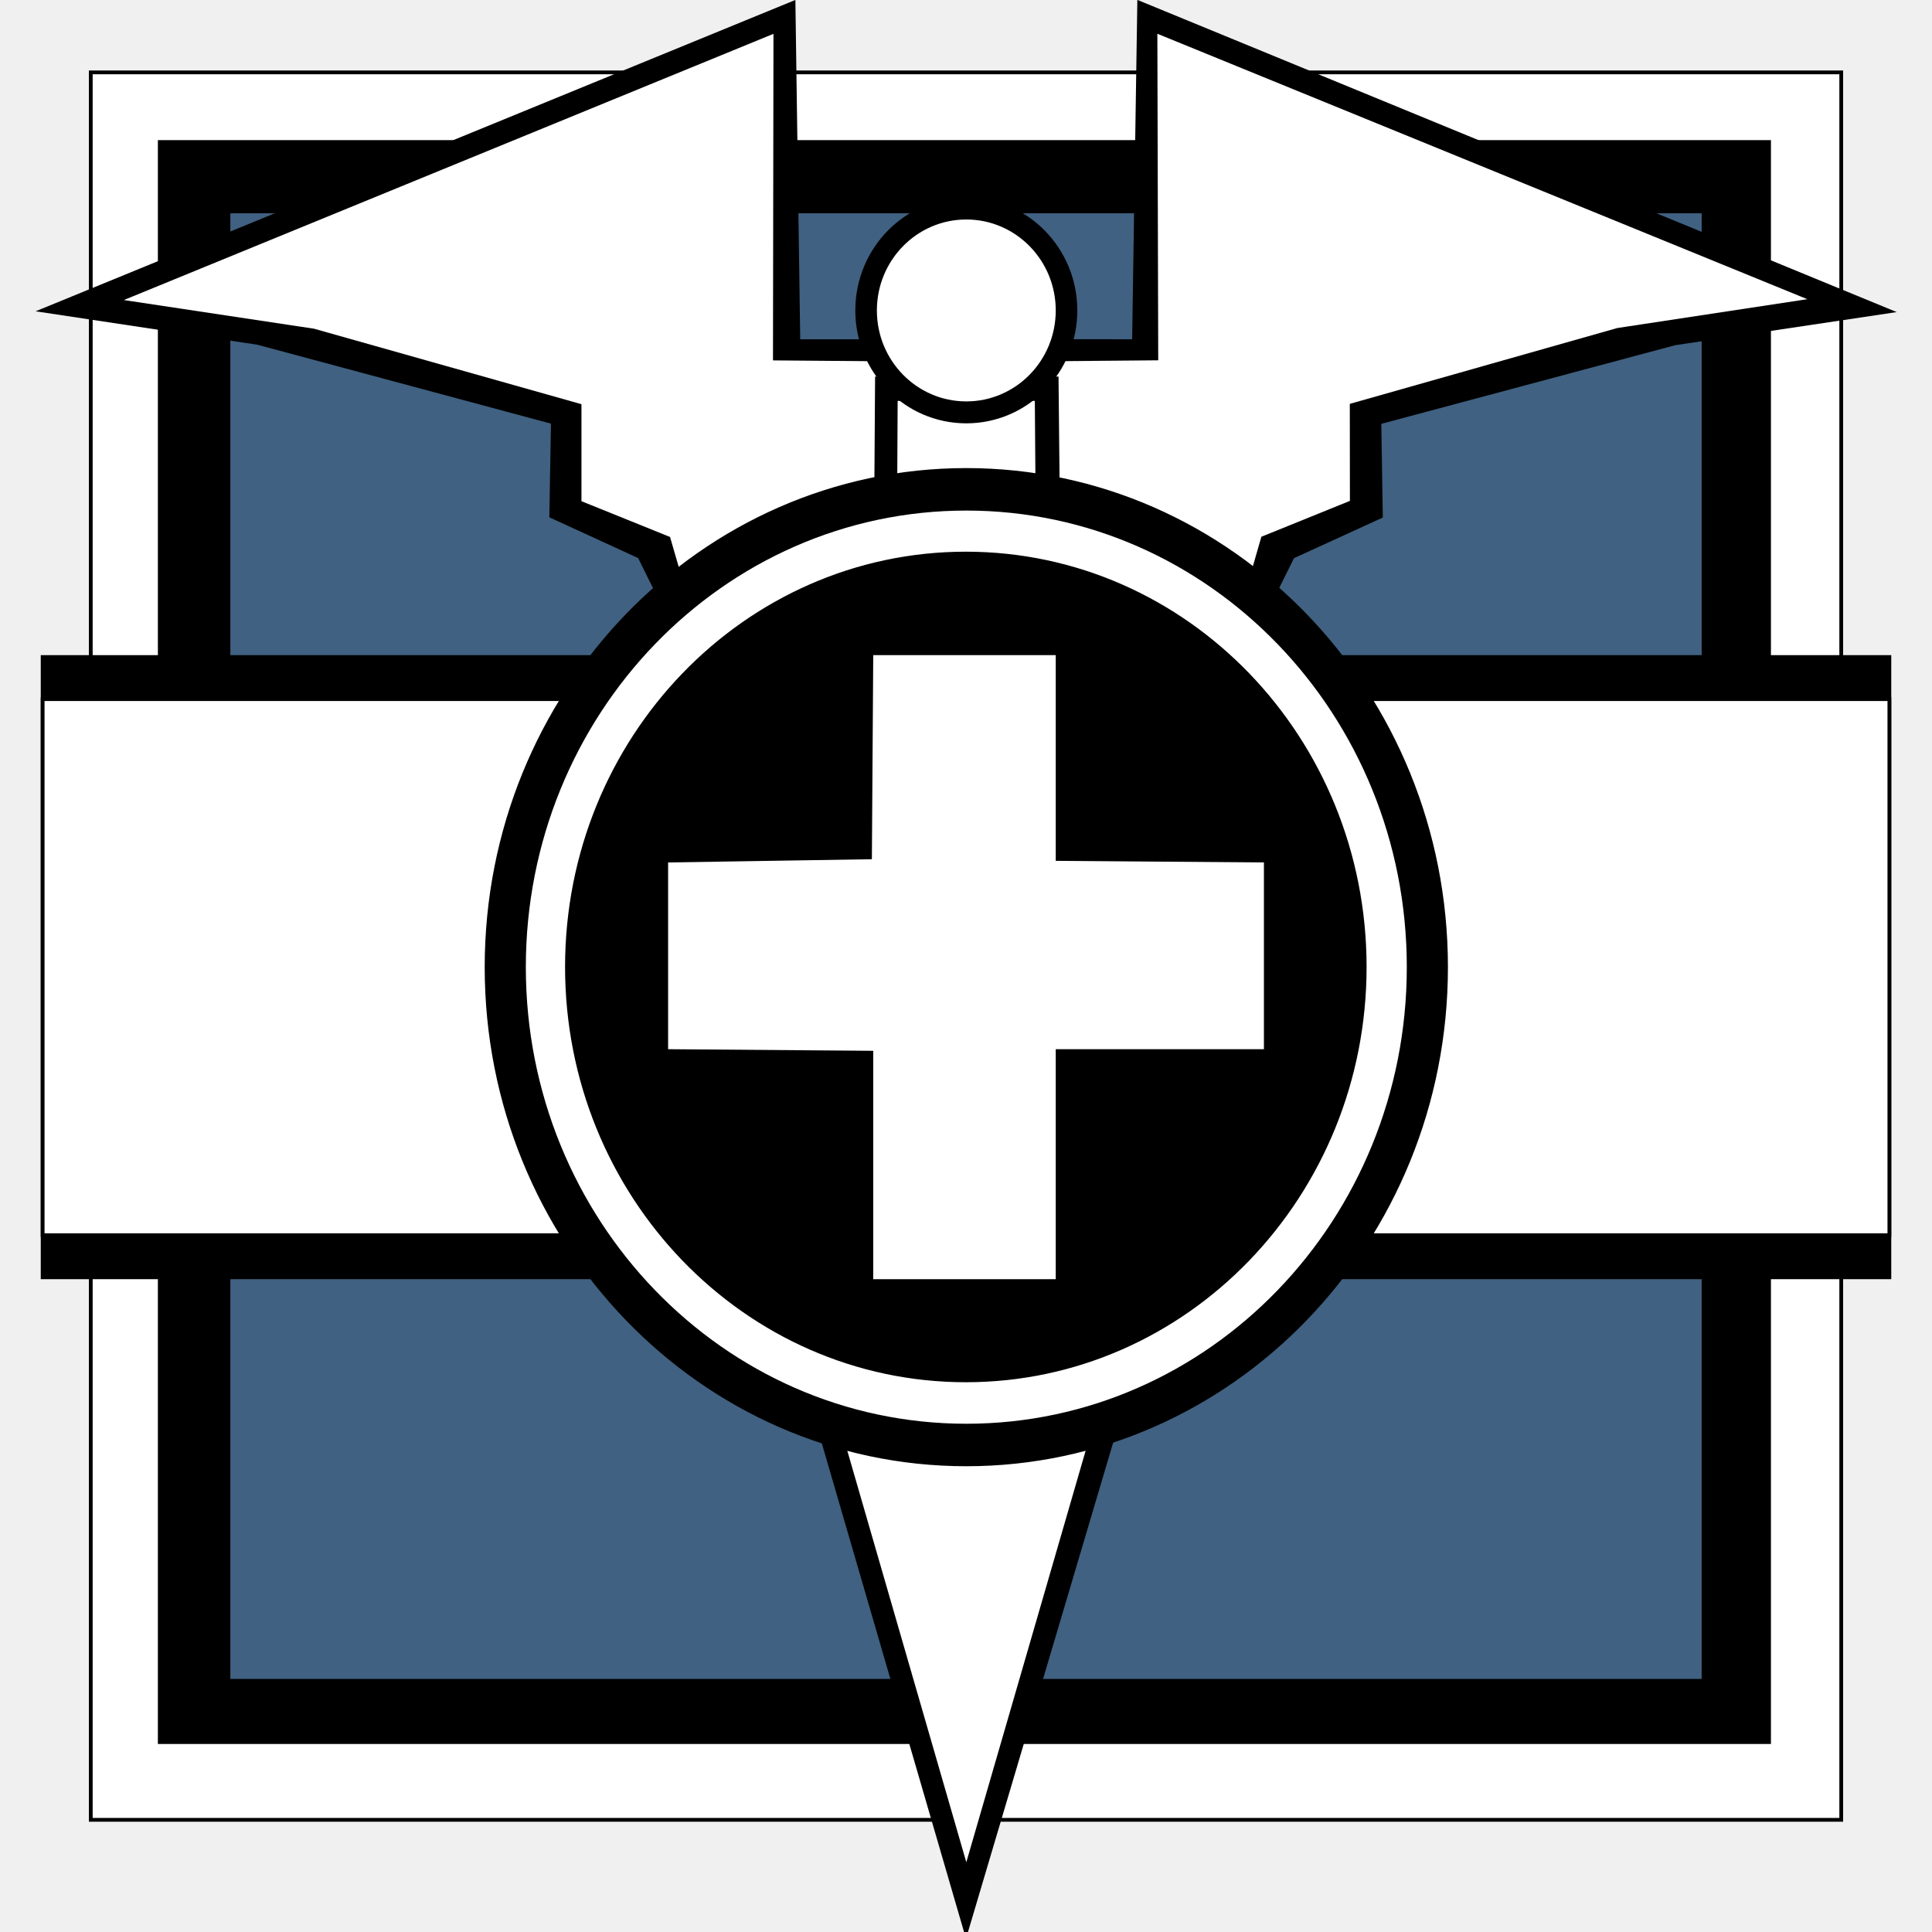
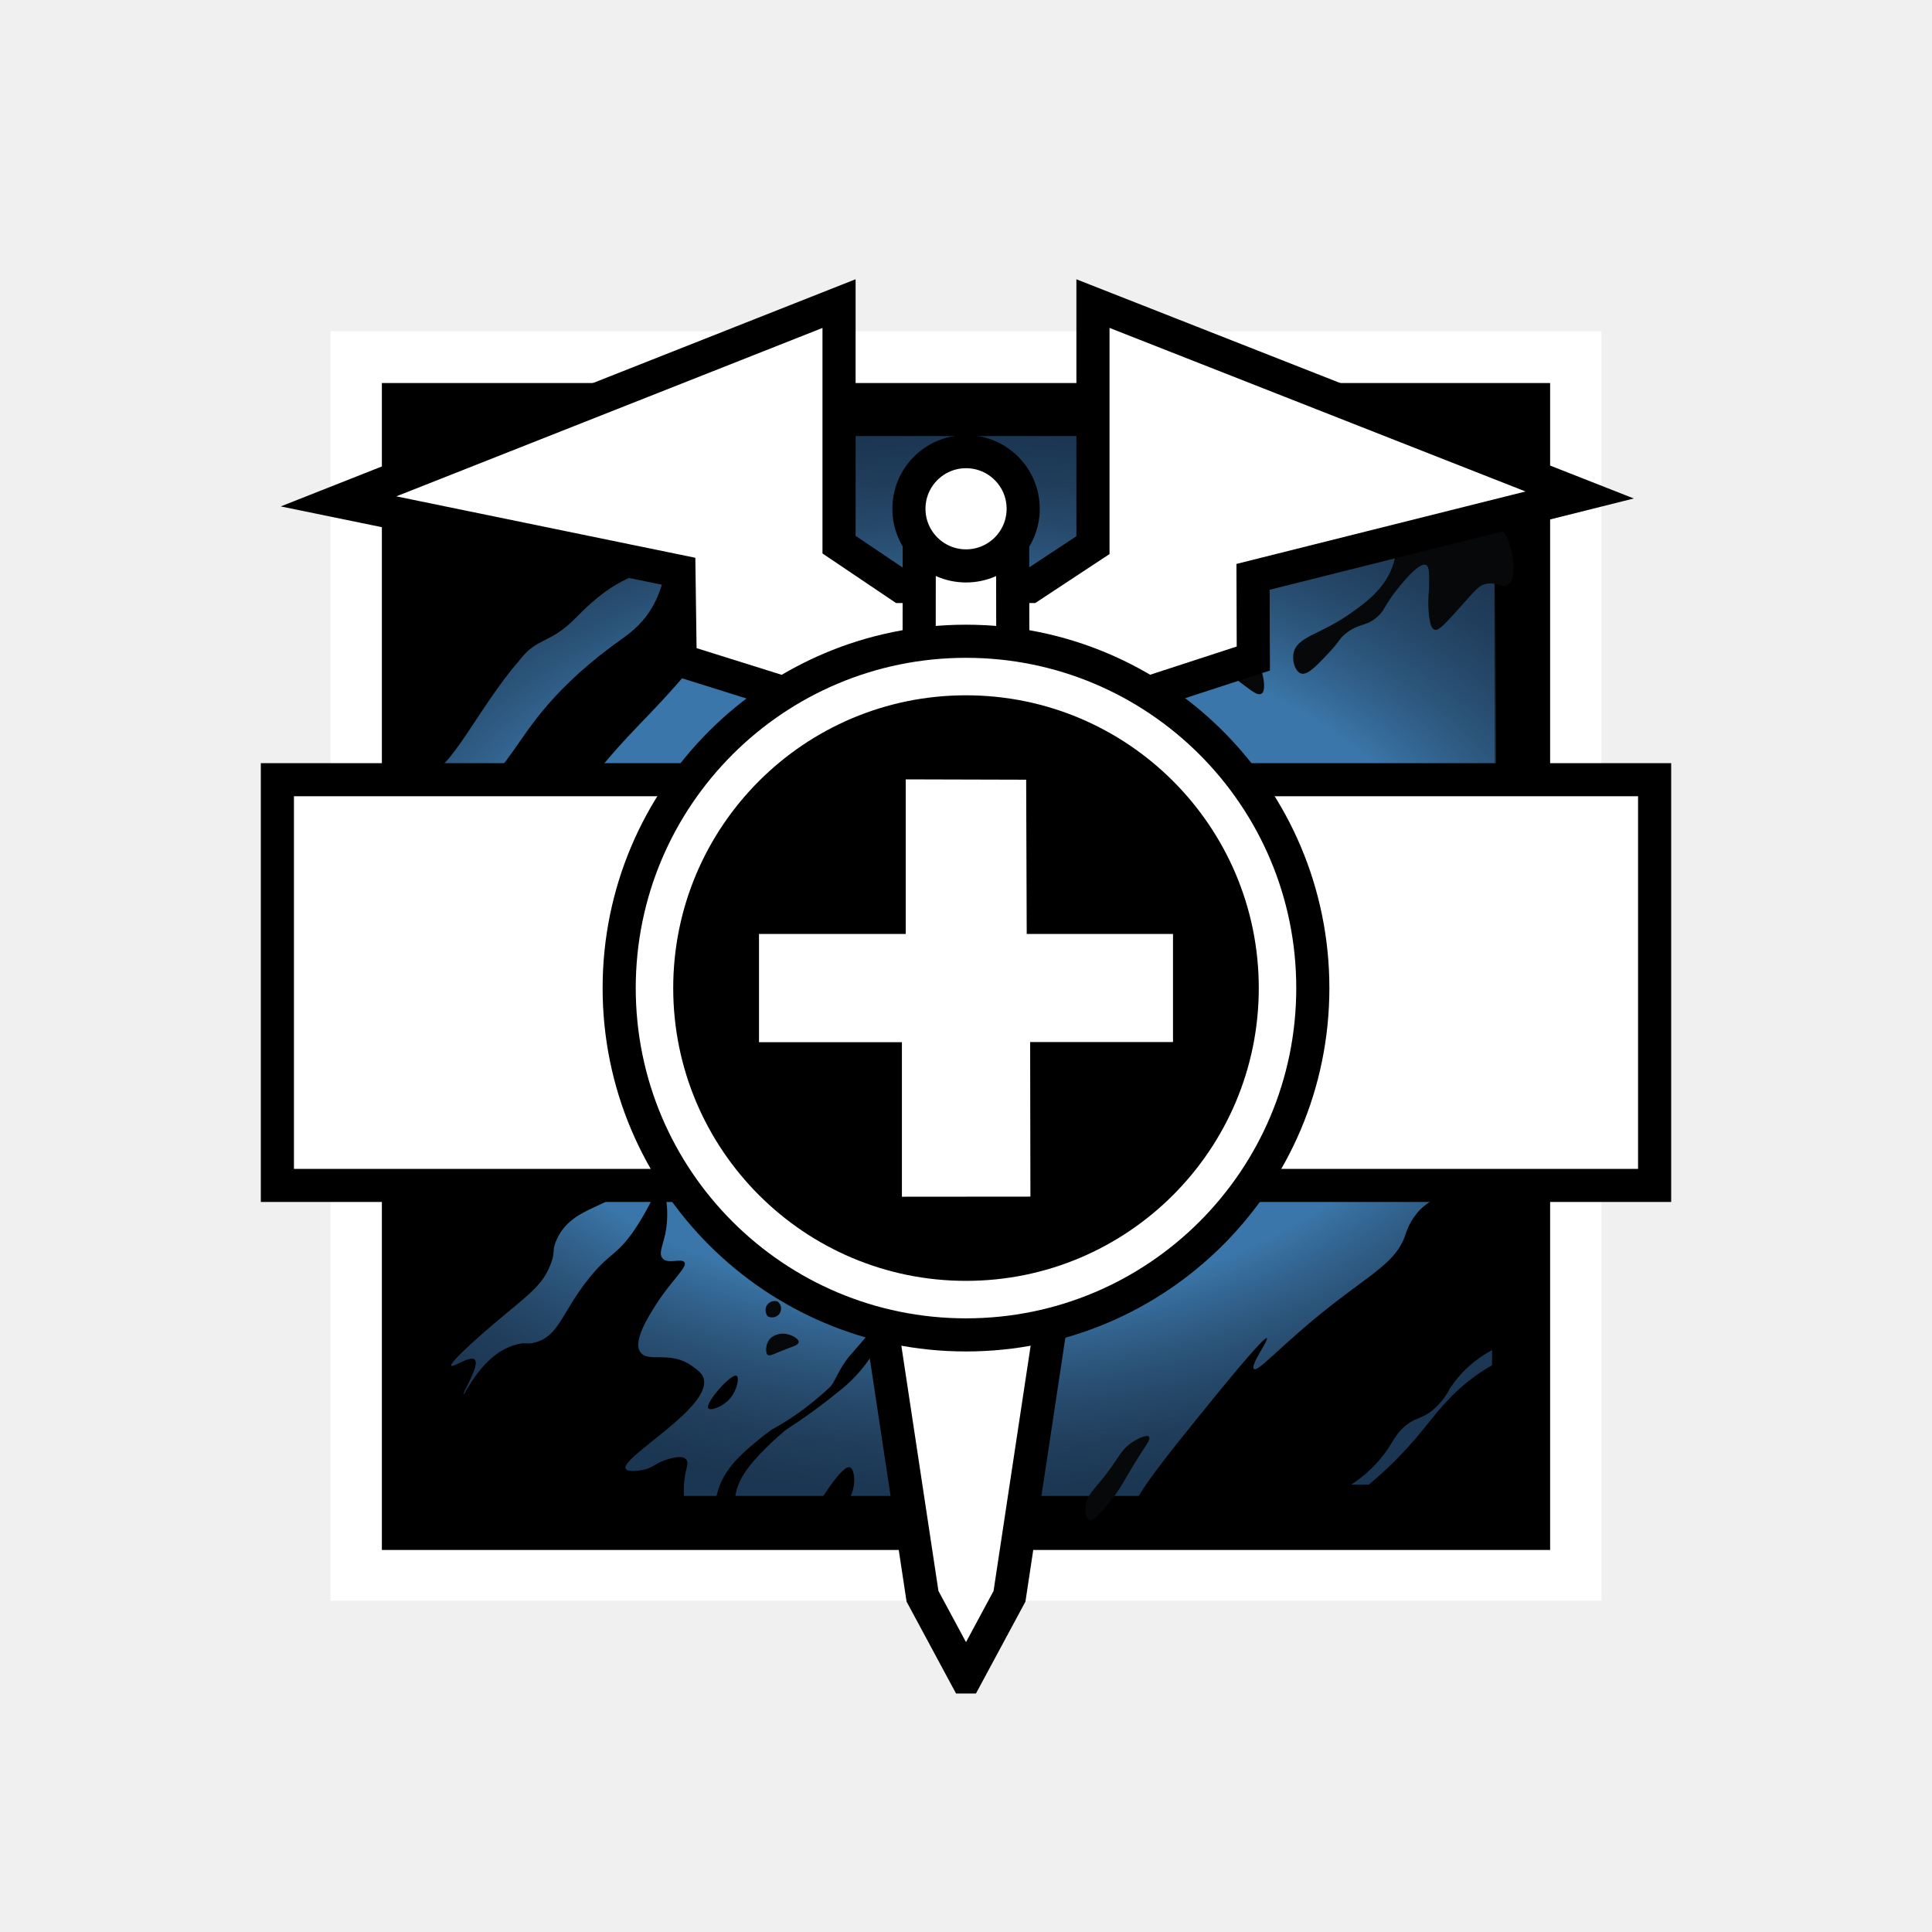
- <svg xmlns="http://www.w3.org/2000/svg" version="1.1" id="Layer_2" x="0px" y="0px" width="512px" height="512px" viewBox="0 0 512 512" enable-background="new 0 0 512 512" xml:space="preserve">
-   <g>
-     <rect x="24.057" y="19.181" fill="#FFFFFF" stroke="#000000" stroke-miterlimit="10" width="463.892" height="463.093" />
-     <rect x="42.341" y="37.636" stroke="#000000" stroke-miterlimit="10" width="426.475" height="424.035" />
-     <rect x="61.049" y="56.52" fill="#406181" width="389.91" height="388.414" />
-     <rect x="11.301" y="174.119" stroke="#000000" stroke-miterlimit="10" width="489.404" height="164.376" />
-     <rect x="11.301" y="185.277" fill="#FFFFFF" stroke="#000000" stroke-miterlimit="10" width="489.404" height="142.062" />
-     <polygon stroke="#000000" stroke-miterlimit="10" points="256.003,90.426 256.003,167.251 179.255,167.251 169.476,147.508    146.089,136.78 146.515,111.885 68.278,90.856 11.301,82.272 210.295,0.726 211.57,90.426  " />
-     <polygon fill="#FFFFFF" stroke="#FFFFFF" stroke-miterlimit="10" points="256.083,96.434 256.012,159.526 183.082,159.526    177.979,141.929 154.593,132.486 154.593,106.735 83.301,86.615 34.687,79.291 204.477,9.713 204.347,96.004  " />
-     <polygon stroke="#000000" stroke-miterlimit="10" points="256.089,90.355 256.003,167.18 332.751,167.268 342.555,147.537    365.951,136.833 365.553,111.939 443.813,90.999 500.799,82.48 301.898,0.709 300.522,90.407  " />
-     <polygon fill="#FFFFFF" stroke="#FFFFFF" stroke-miterlimit="10" points="256.083,96.434 256.012,159.526 328.784,159.475    333.865,141.872 357.24,132.402 357.213,106.65 428.479,86.445 477.087,79.066 307.214,9.688 307.444,95.979  " />
-     <polygon stroke="#000000" stroke-miterlimit="10" points="295.76,377.982 256.003,512 216.247,375.406 231.554,228.194    232.405,100.297 280.025,100.297 281.303,228.625  " />
-     <polygon fill="#FFFFFF" stroke="#FFFFFF" stroke-miterlimit="10" points="289.807,375.406 256.083,491.717 222.2,374.55    237.754,228.198 238.385,106.735 273.744,106.735 274.689,228.605  " />
-     <ellipse stroke="#000000" stroke-miterlimit="10" cx="256.083" cy="82.272" rx="28.914" ry="29.417" />
-     <ellipse fill="#FFFFFF" stroke="#FFFFFF" stroke-miterlimit="10" cx="256.083" cy="82.272" rx="23.201" ry="23.605" />
-     <path stroke="#000000" stroke-miterlimit="10" d="M383.217,256.305c0,72.769-56.919,131.763-127.132,131.763   c-70.215,0-127.135-58.994-127.135-131.763c0-72.768,56.919-131.759,127.135-131.759   C326.298,124.546,383.217,183.538,383.217,256.305z" />
-     <path fill="#FFFFFF" stroke="#000000" stroke-miterlimit="10" d="M373.317,256.305c0,67.104-52.485,121.504-117.232,121.504   c-64.748,0-117.235-54.4-117.235-121.504c0-67.102,52.488-121.5,117.235-121.5C320.832,134.805,373.317,189.204,373.317,256.305z" />
-     <path stroke="#000000" stroke-miterlimit="10" d="M361.659,256.252c0,60.507-47.326,109.554-105.704,109.554   c-58.381,0-105.707-49.047-105.707-109.554c0-60.501,47.326-109.549,105.707-109.549   C314.333,146.703,361.659,195.75,361.659,256.252z" />
-     <polygon fill="#FFFFFF" stroke="#FFFFFF" stroke-miterlimit="10" points="279.284,338.495 231.914,338.495 231.914,277.979    177.554,277.55 177.554,229.053 231.554,228.194 231.914,174.119 279.284,174.119 279.284,228.625 334.453,229.053 334.453,277.55    279.284,277.55  " />
+ <svg xmlns="http://www.w3.org/2000/svg" viewBox="0 0 350 350">
+   <defs>
+     <radialGradient id="a" cx="175" cy="175" r="96" gradientTransform="matrix(0 -1 1.5 0 -87.5 350)" gradientUnits="userSpaceOnUse">
+       <stop offset=".64" stop-color="#4fa0e2" />
+       <stop offset="1" stop-color="#3a6082" stop-opacity="0" />
+     </radialGradient>
+   </defs>
+   <g data-name="BG Colors">
+     <path fill="#fff" d="M59.87 60h230.26v230H59.87z" />
+     <path d="M69.18 69.39h211.64v211.4H69.18z" />
+     <path fill="#1b3652" d="M247.63 79H101.87l-23.12 9.3V271h192V89.56L247.63 79z" />
+     <path opacity=".6" fill="url(#a)" d="M79 79h192v192H79z" />
  </g>
+   <path d="M73.25 77.75c-2.41 1.48 1.63 4.54.5 13.75-2.88 23.59.25 46.5.25 46.5s2.78 1.52 3.5 1.75c3.47 1.12 9.2-11.64 16.5-20 3.38-4.5 5.5-2.87 10.44-7.95 7.93-8.14 11.12-6.85 15.06-10.05 6.76-5.49 15.69-16.47 13-21.25-3.24-5.78-19.67.83-42.25-.75-6.95-.49-12.25-4.88-17-2zm-2.5 135.75c-.38-1.69-2.75-1.65-2.93-3-.14-1.11.48-2.51 2.68-4.22 4.31-3.34 8.33-.68 18.25-1.25 13.23-.77 17.79-7.81 22.75-4.5 3.62 2.42 5.1 9.07 3 13.13-2.79 5.38-10.94 4.37-13.75 11.13-.8 1.92-.1 1.9-1 4.25-1.5 3.91-4 5.46-10.25 10.75-.55.46-8.22 7-7.75 7.63.29.4 3.42-1.92 4.25-1.12 1 1-2.27 6.09-2 6.25s3.34-7.4 9.63-9c1.76-.45 1.79.08 3.38-.37 4.28-1.23 4.69-5.26 9.5-11.37 4-5.05 5.12-4.13 8.5-9.12 2.9-4.28 3.83-7.6 4.75-7.37s1.55 4.47.75 8.25c-.46 2.15-1.22 3.52-.5 4.38 1 1.17 3.47-.1 4 .75s-2.35 3.27-5 7.38c-1.42 2.2-4.44 6.87-3 8.88s5.34-.38 9.36 2.51c1.06.76 1.78 1.28 2.07 2.18 1.7 5.32-15.21 14.4-14.08 16.44.37.66 2.52.34 3.4.13 1.68-.4 1.95-1.15 3.88-1.75 1-.32 2.9-.9 3.63-.12s-.28 1.87-.37 4.88c-.05 1.64-.07 2.7.63 3.63a3.56 3.56 0 0 0 4 1.25c1.17-.6.84-2 1.63-4.37 1.36-4.12 4.61-6.77 8.13-9.62.78-.63 1.52-1.14 1.52-1.14a46.83 46.83 0 0 0 6-3.86c2.24-1.71 3.79-3.13 4.53-3.82.9-.84 1.65-3.42 3.6-5.68 4.87-5.66 6.71-7.78 7.63-7.5 1.1.33-.12 1.46-2.5 5.5a26.26 26.26 0 0 1-6.87 8.25c-6.19 5.05-9.24 6.62-10.25 7.5-2.74 2.38-6.42 5.84-7.87 8.88-2.16 4.52.27 7.11-1.25 8.88-3.7 4.32-14.92-5.92-30.5-5.25-12.78.55-18.51 8-24 4.25-2.87-2-3.45-6.09-4.5-14.25-.93-7.28-.9-13.74-.5-28.5.27-10 .49-15.91-1.5-16.5a1.58 1.58 0 0 1-.71-.47c-.74-.9-.12-1.87-.37-2.91z" />
+   <path d="M140.89 235.79a1.65 1.65 0 0 0-2.12 1 1.88 1.88 0 0 0 .29 1.67 1.71 1.71 0 0 0 2-.29 1.62 1.62 0 0 0-.17-2.38z" fill="#060809" />
+   <path d="M67.25 166.5c-.82-6.39 11.87-11.08 25.75-30.5 3-4.2 7.25-11.5 20-20.5 5.35-3.78 6.65-8.11 7.75-12.75 1.91-8-1.89-12.4.75-15.5 3.87-4.54 18.13-2.38 21 4.25.75 1.74 1.69 6-14.25 25.75-9.51 11.77-12.42 13.43-18.75 21-19.28 23.05-19.48 40.13-29 40.5-5.93.25-12.5-6.15-13.25-12.25z" />
+   <path d="M253 89.33c-2.75 2.7 2.06 8-1.33 14.67-1.76 3.45-4.88 5.62-7.33 7.33-5.35 3.72-9.4 4-10 7-.31 1.54.36 3.34 1.33 3.67 1.17.4 2.79-1.32 5-3.67s1.84-2.54 3.15-3.58c2.44-1.94 3.65-1.16 5.75-3.06 1.2-1.09 1-1.43 2.69-3.81.24-.33 4.58-6.25 6.09-5.53.61.29.58 1.64.53 4.34a23.15 23.15 0 0 0 0 4.91c.22 1.3.37 2.26 1 2.47s1.41-.47 4-3.37c3.4-3.76 3.89-4.59 5.25-4.91 2-.46 3 .82 4 .16 1.58-1 1.14-4.9.31-7.44-2.61-8.23-16.71-12.85-20.44-9.18zm-32.69 28.17c-.66 2.46 2.84 5 5.81 7.19 1.3 1 1.95 1.23 2.38 1 .82-.45.47-2.66.13-3.87-.91-3.23-3.88-6.91-6.31-6.31a2.92 2.92 0 0 0-2.01 1.99zm-80.81 125a3.43 3.43 0 0 1 3.31-.75c.86.22 1.94.84 1.88 1.38s-.84.72-2.37 1.31c-2.38.91-2.81 1.31-3.25 1s-.41-2 .43-2.94zm57.13 30.63c.13-2.46 1.73-3.18 4.63-7.25 1.67-2.34 2.11-3.48 3.88-4.62 1-.67 2.64-1.42 3-1s-.43 1.42-1.37 2.88c-3.23 5-3.48 6.34-6.37 9.75-2 2.31-2.69 2.68-3.12 2.5-.73-.3-.67-1.93-.65-2.26z" fill="#060809" />
+   <path d="M133.44 249.25c.53.3.1 2.47-1.06 3.94-1.35 1.69-3.68 2.43-4.06 1.94-.68-.88 4.14-6.43 5.12-5.88zM154 265.83c1.05.44 1.37 5.14-1.58 7.25a5.93 5.93 0 0 1-5 .67c4.24-6.93 5.89-8.2 6.58-7.92zm122.29-51.26c-3.35-2.26-7.61-.73-13.29 1.3-3.48 1.25-5.08 2.48-6.19 3.77a11.89 11.89 0 0 0-2.26 4.21c-1.67 4.76-5.91 6.74-13.72 12.9-8.65 6.83-12.93 11.89-13.67 11.25s2.74-5.28 2.33-5.58-5.65 6-8.82 9.87c-11.14 13.7-16.69 20.6-15.51 22.63.63 1.09 2.55 2.17 8.83 1.21l65.58 1 .43-55.63c-.67-4.73-3.08-6.5-3.71-6.93zm-6 32.76c-.55.31-1.37.8-2.33 1.46-5.3 3.61-7.89 7.49-10.83 11a70.19 70.19 0 0 1-9.17 9.17h-3.2a23 23 0 0 0 6.62-6.41c1.19-1.79 1.84-3.37 3.88-4.75 1.53-1 2.29-.9 3.85-2a12.56 12.56 0 0 0 3.57-4.3 20.72 20.72 0 0 1 7.63-6.92z" />
+   <path fill="#fff" stroke="#000" stroke-miterlimit="10" stroke-width="6" d="M50.25 141.25h249.5v73.5H50.25zM175 125.75h32.25l19.8-6.45-.05-14.8 59.17-14.83L198 55v43.76l-11.36 7.49h-23.39L152 98.67V55L61.33 90.83 123 103.5l.22 16.13 19.53 6.12z" />
+   <path fill="#fff" stroke="#000" stroke-miterlimit="10" stroke-width="6" d="M175.01 303.8l7.87-14.62 8.13-53.75-7.48-85.22-.09-57.27h-16.9l-.07 57.27-7.48 85.22 8.13 53.75 7.87 14.62h.02z" />
+   <circle cx="175.01" cy="92.17" r="10.35" fill="#fff" stroke="#000" stroke-miterlimit="10" stroke-width="6" />
+   <circle cx="175" cy="179" r="62.83" fill="#fff" stroke="#000" stroke-miterlimit="10" stroke-width="6" />
+   <circle cx="175" cy="179" r="53.04" />
+   <path d="M186.67 216.78l-.05-28h25.88v-19.59H186l-.1-27.94-21.82-.06v28H137.5v19.61h25.89v28z" fill="#fff" />
</svg>
